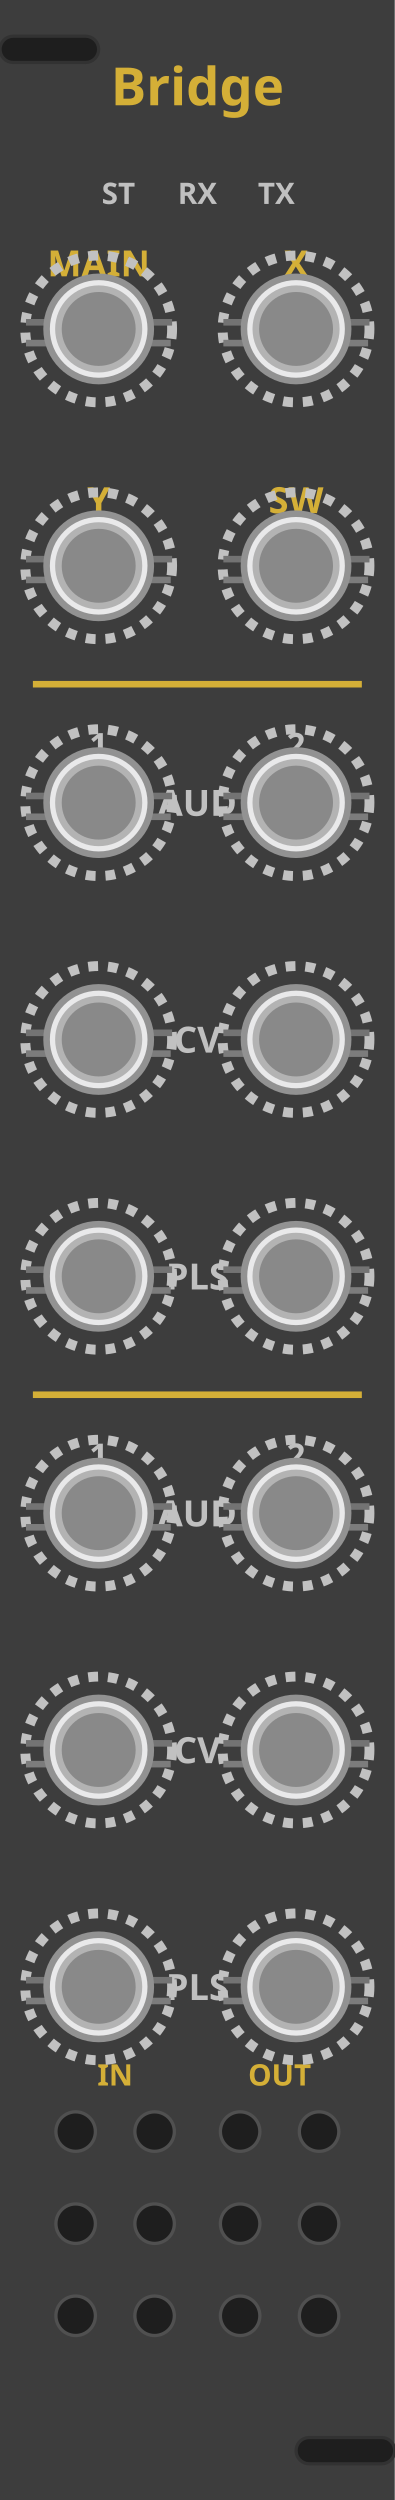
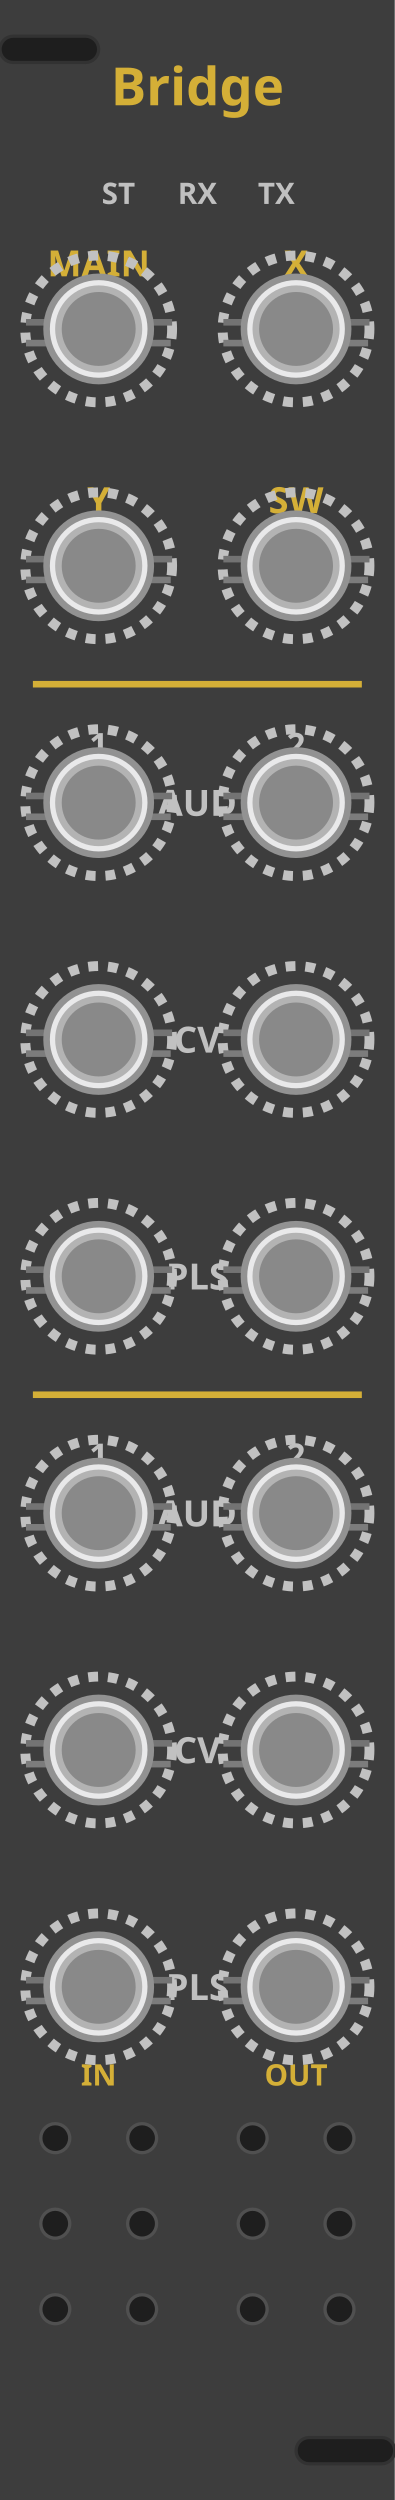
<svg xmlns="http://www.w3.org/2000/svg" width="100%" height="100%" viewBox="0 0 60 380" version="1.1" xml:space="preserve" style="fill-rule:evenodd;clip-rule:evenodd;stroke-miterlimit:10;">
  <defs>
    <g id="port-template">
      <circle cx="0" cy="0" r="11.16" style="fill:none;stroke:rgb(193,193,193);stroke-width:1.5px;stroke-dasharray:1.5,1.5;" />
      <line x1="-11.05" y1="-1.01" x2="11.16" y2="-1.01" style="stroke:rgb(115,115,115);stroke-width:1px;" />
      <line x1="-11.05" y1="2.15" x2="10.95" y2="2.15" style="stroke:rgb(124,124,124);stroke-width:1px;" />
      <circle cx="0" cy="0" r="7.92" style="fill:rgb(233,233,234);stroke:rgb(146,146,146);stroke-width:1px;" />
      <circle cx="0" cy="0" r="6.12" style="fill:rgb(137,137,137);stroke:rgb(179,179,179);stroke-width:1px;" />
    </g>
    <g id="screw-template">
      <rect x="-7.5" y="-2" width="15" height="4" rx="2" style="fill:rgb(30,30,30);stroke:rgb(50,50,50);stroke-width:0.5px;" />
    </g>
  </defs>
  <rect x="0" y="0" width="60" height="380" style="fill:rgb(61,61,61);" />
  <use href="#screw-template" x="7.5" y="7.5" />
  <use href="#screw-template" x="52.5" y="372.5" />
  <text x="30" y="16" font-family="sans-serif" font-size="8" font-weight="bold" fill="rgb(212,175,55)" text-anchor="middle">Bridge</text>
  <text x="18" y="31" font-family="sans-serif" font-size="4.5" font-weight="bold" fill="rgb(192,192,192)" text-anchor="middle">ST</text>
  <text x="30" y="31" font-family="sans-serif" font-size="4.5" font-weight="bold" fill="rgb(192,192,192)" text-anchor="middle">RX</text>
  <text x="42" y="31" font-family="sans-serif" font-size="4.5" font-weight="bold" fill="rgb(192,192,192)" text-anchor="middle">TX</text>
  <text x="15" y="42" font-family="sans-serif" font-size="5.5" font-weight="bold" fill="rgb(212,175,55)" text-anchor="middle">MAIN</text>
  <text x="45" y="42" font-family="sans-serif" font-size="5.5" font-weight="bold" fill="rgb(212,175,55)" text-anchor="middle">X</text>
  <text x="15" y="78" font-family="sans-serif" font-size="5.5" font-weight="bold" fill="rgb(212,175,55)" text-anchor="middle">Y</text>
  <text x="45" y="78" font-family="sans-serif" font-size="5.5" font-weight="bold" fill="rgb(212,175,55)" text-anchor="middle">SW</text>
  <line x1="5" y1="104" x2="55" y2="104" style="stroke:rgb(212,175,55);stroke-width:1px;" />
  <text x="15" y="115" font-family="sans-serif" font-size="5" font-weight="bold" fill="rgb(192,192,192)" text-anchor="middle">1</text>
  <text x="45" y="115" font-family="sans-serif" font-size="5" font-weight="bold" fill="rgb(192,192,192)" text-anchor="middle">2</text>
  <text x="30" y="124" font-family="sans-serif" font-size="5.5" font-weight="bold" fill="rgb(192,192,192)" text-anchor="middle">AUD</text>
  <text x="30" y="160" font-family="sans-serif" font-size="5.5" font-weight="bold" fill="rgb(192,192,192)" text-anchor="middle">CV</text>
  <text x="30" y="196" font-family="sans-serif" font-size="5.5" font-weight="bold" fill="rgb(192,192,192)" text-anchor="middle">PLS</text>
  <line x1="5" y1="212" x2="55" y2="212" style="stroke:rgb(212,175,55);stroke-width:1px;" />
  <text x="15" y="223" font-family="sans-serif" font-size="5" font-weight="bold" fill="rgb(192,192,192)" text-anchor="middle">1</text>
  <text x="45" y="223" font-family="sans-serif" font-size="5" font-weight="bold" fill="rgb(192,192,192)" text-anchor="middle">2</text>
  <text x="30" y="232" font-family="sans-serif" font-size="5.5" font-weight="bold" fill="rgb(192,192,192)" text-anchor="middle">AUD</text>
  <text x="30" y="268" font-family="sans-serif" font-size="5.5" font-weight="bold" fill="rgb(192,192,192)" text-anchor="middle">CV</text>
  <text x="30" y="304" font-family="sans-serif" font-size="5.5" font-weight="bold" fill="rgb(192,192,192)" text-anchor="middle">PLS</text>
-   <text x="17.5" y="317" font-family="sans-serif" font-size="4.5" font-weight="bold" fill="rgb(212,175,55)" text-anchor="middle">IN</text>
-   <text x="42.5" y="317" font-family="sans-serif" font-size="4.5" font-weight="bold" fill="rgb(212,175,55)" text-anchor="middle">OUT</text>
-   <circle cx="11.5" cy="324" r="3.0" style="fill:rgb(30,30,30);stroke:rgb(80,80,80);stroke-width:0.5px;" />
-   <circle cx="23.5" cy="324" r="3.0" style="fill:rgb(30,30,30);stroke:rgb(80,80,80);stroke-width:0.5px;" />
-   <circle cx="11.5" cy="338" r="3.0" style="fill:rgb(30,30,30);stroke:rgb(80,80,80);stroke-width:0.5px;" />
-   <circle cx="23.5" cy="338" r="3.0" style="fill:rgb(30,30,30);stroke:rgb(80,80,80);stroke-width:0.5px;" />
-   <circle cx="11.5" cy="352" r="3.0" style="fill:rgb(30,30,30);stroke:rgb(80,80,80);stroke-width:0.5px;" />
-   <circle cx="23.5" cy="352" r="3.0" style="fill:rgb(30,30,30);stroke:rgb(80,80,80);stroke-width:0.5px;" />
-   <circle cx="36.5" cy="324" r="3.0" style="fill:rgb(30,30,30);stroke:rgb(80,80,80);stroke-width:0.5px;" />
-   <circle cx="48.5" cy="324" r="3.0" style="fill:rgb(30,30,30);stroke:rgb(80,80,80);stroke-width:0.5px;" />
-   <circle cx="36.5" cy="338" r="3.0" style="fill:rgb(30,30,30);stroke:rgb(80,80,80);stroke-width:0.5px;" />
-   <circle cx="48.5" cy="338" r="3.0" style="fill:rgb(30,30,30);stroke:rgb(80,80,80);stroke-width:0.5px;" />
-   <circle cx="36.5" cy="352" r="3.0" style="fill:rgb(30,30,30);stroke:rgb(80,80,80);stroke-width:0.5px;" />
-   <circle cx="48.5" cy="352" r="3.0" style="fill:rgb(30,30,30);stroke:rgb(80,80,80);stroke-width:0.5px;" />
+   <text x="15" y="317" font-family="sans-serif" font-size="4.5" font-weight="bold" fill="rgb(212,175,55)" text-anchor="middle">IN</text>
+   <text x="45" y="317" font-family="sans-serif" font-size="4.5" font-weight="bold" fill="rgb(212,175,55)" text-anchor="middle">OUT</text>
+   <circle cx="8.4" cy="325" r="2.2" style="fill:rgb(30,30,30);stroke:rgb(80,80,80);stroke-width:0.5px;" />
+   <circle cx="21.6" cy="325" r="2.2" style="fill:rgb(30,30,30);stroke:rgb(80,80,80);stroke-width:0.5px;" />
+   <circle cx="8.4" cy="338" r="2.2" style="fill:rgb(30,30,30);stroke:rgb(80,80,80);stroke-width:0.5px;" />
+   <circle cx="21.6" cy="338" r="2.2" style="fill:rgb(30,30,30);stroke:rgb(80,80,80);stroke-width:0.5px;" />
+   <circle cx="8.4" cy="351" r="2.2" style="fill:rgb(30,30,30);stroke:rgb(80,80,80);stroke-width:0.5px;" />
+   <circle cx="21.6" cy="351" r="2.2" style="fill:rgb(30,30,30);stroke:rgb(80,80,80);stroke-width:0.5px;" />
+   <circle cx="38.4" cy="325" r="2.2" style="fill:rgb(30,30,30);stroke:rgb(80,80,80);stroke-width:0.5px;" />
+   <circle cx="51.6" cy="325" r="2.2" style="fill:rgb(30,30,30);stroke:rgb(80,80,80);stroke-width:0.5px;" />
+   <circle cx="38.4" cy="338" r="2.2" style="fill:rgb(30,30,30);stroke:rgb(80,80,80);stroke-width:0.5px;" />
+   <circle cx="51.6" cy="338" r="2.2" style="fill:rgb(30,30,30);stroke:rgb(80,80,80);stroke-width:0.5px;" />
+   <circle cx="38.4" cy="351" r="2.2" style="fill:rgb(30,30,30);stroke:rgb(80,80,80);stroke-width:0.5px;" />
+   <circle cx="51.6" cy="351" r="2.2" style="fill:rgb(30,30,30);stroke:rgb(80,80,80);stroke-width:0.5px;" />
  <use href="#port-template" x="15" y="50" />
  <use href="#port-template" x="45" y="50" />
  <use href="#port-template" x="15" y="86" />
  <use href="#port-template" x="45" y="86" />
  <use href="#port-template" x="15" y="122" />
  <use href="#port-template" x="45" y="122" />
  <use href="#port-template" x="15" y="158" />
  <use href="#port-template" x="45" y="158" />
  <use href="#port-template" x="15" y="194" />
  <use href="#port-template" x="45" y="194" />
  <use href="#port-template" x="15" y="230" />
  <use href="#port-template" x="45" y="230" />
  <use href="#port-template" x="15" y="266" />
  <use href="#port-template" x="45" y="266" />
  <use href="#port-template" x="15" y="302" />
  <use href="#port-template" x="45" y="302" />
</svg>
